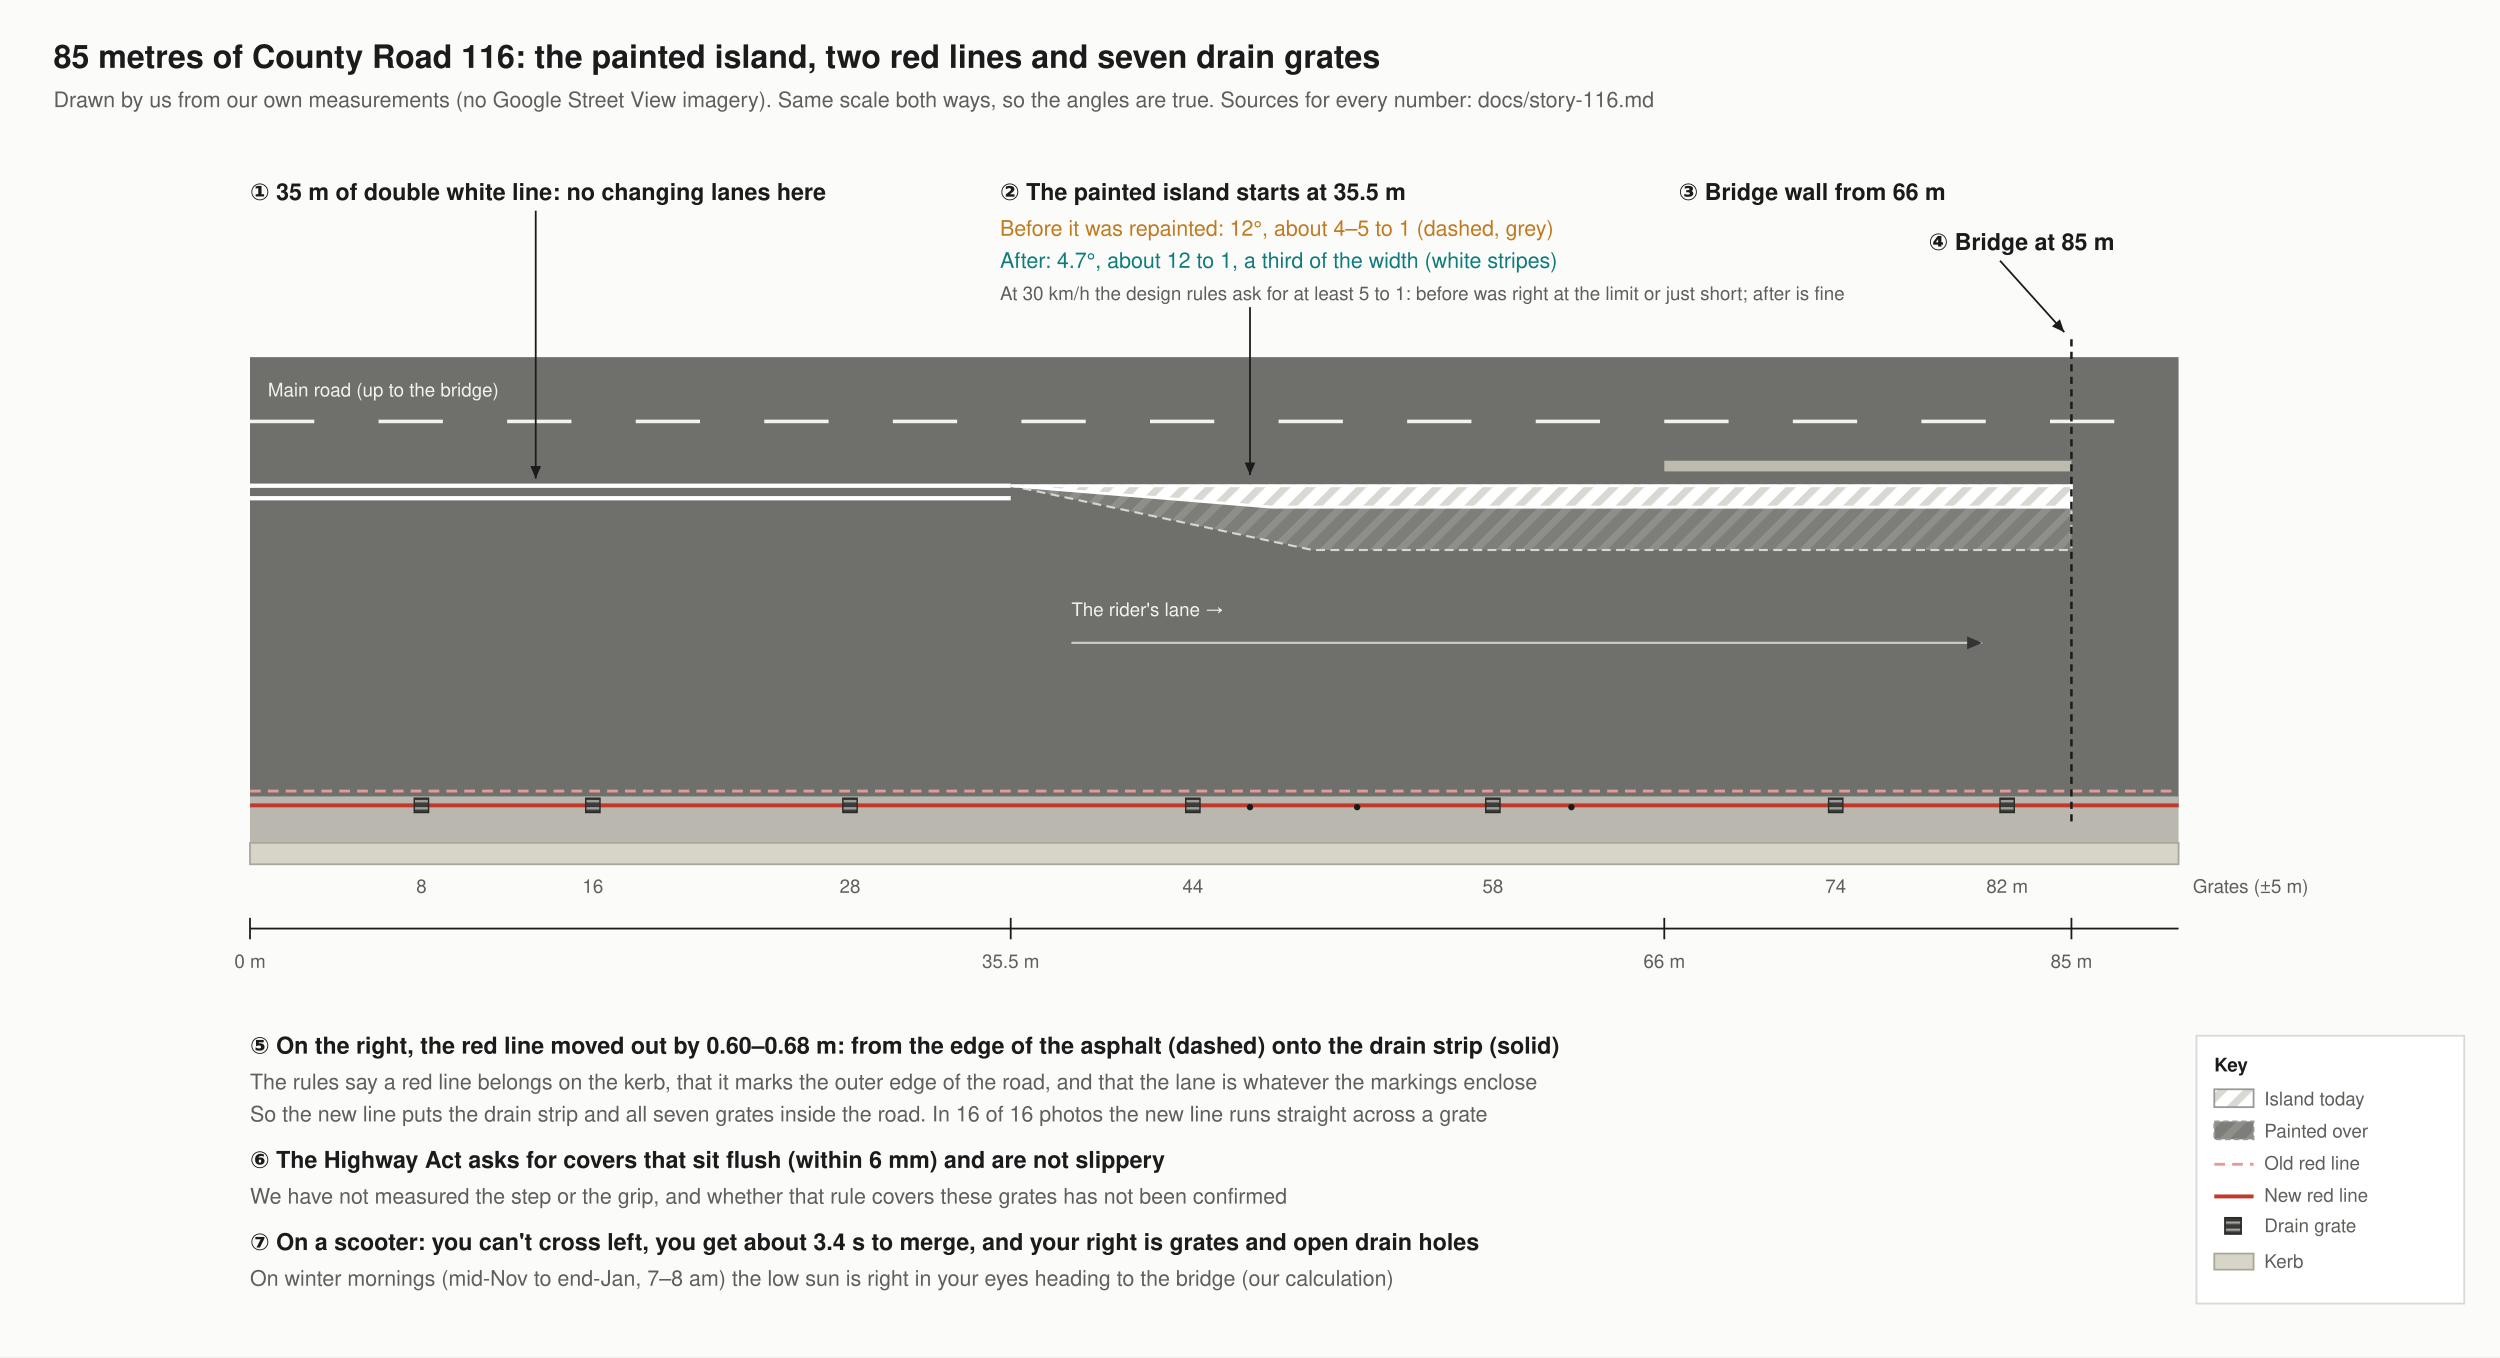
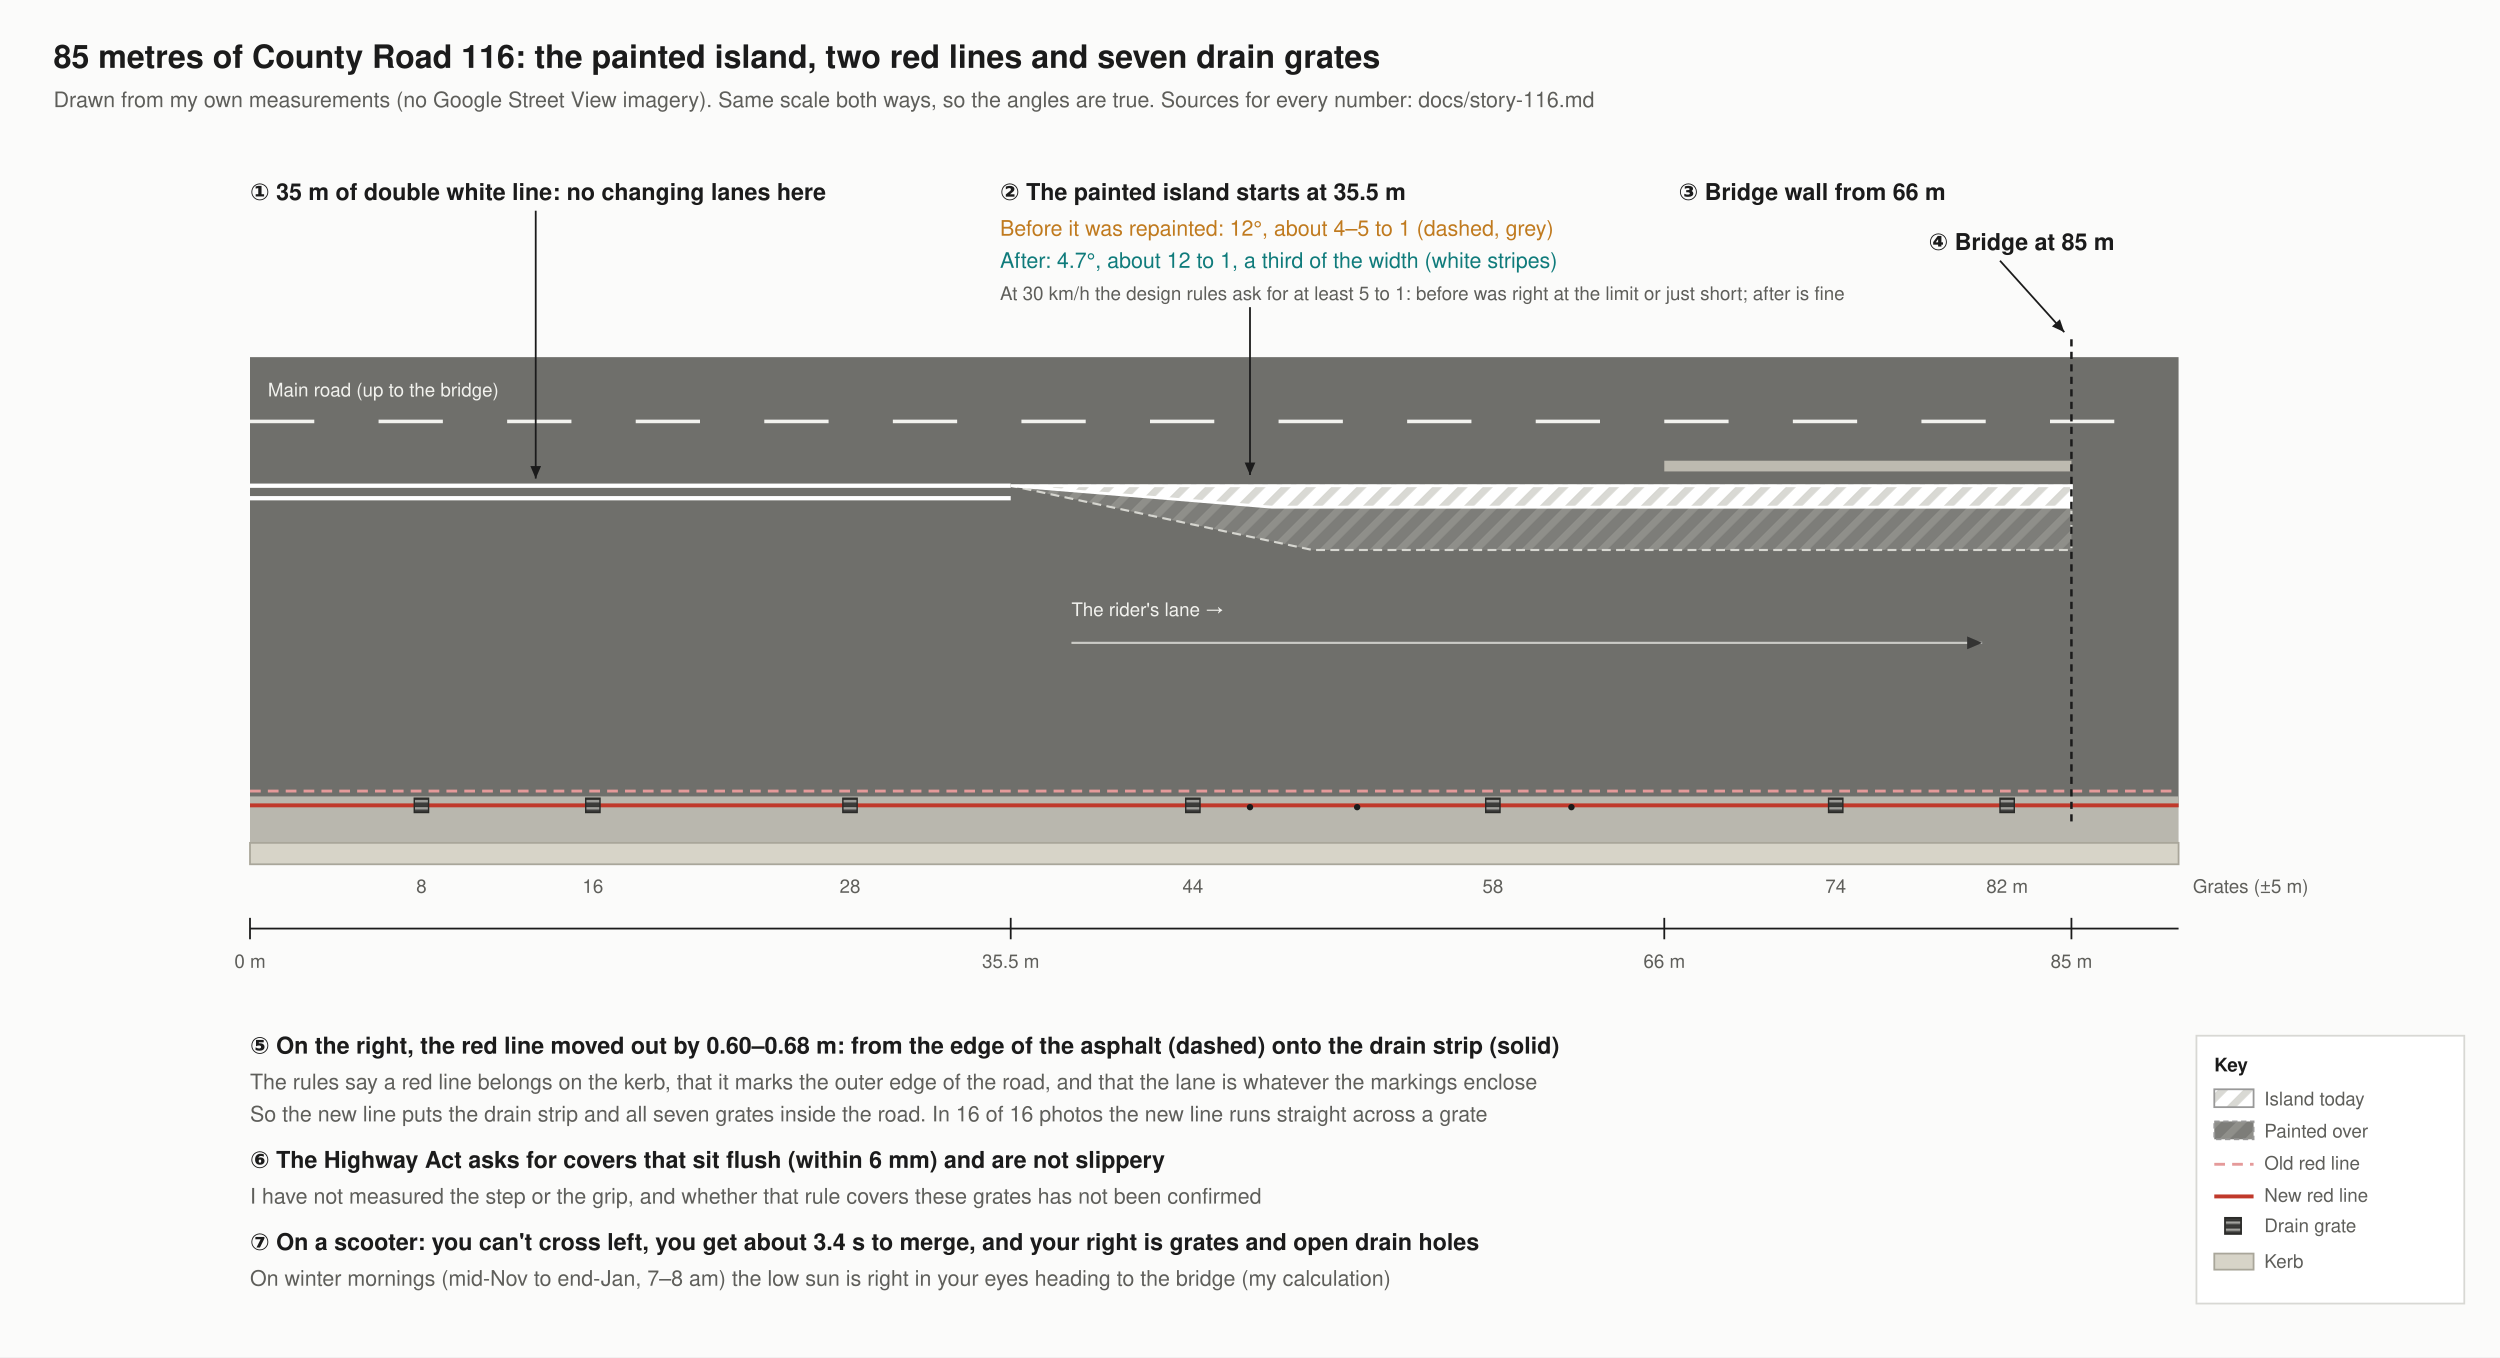
<svg xmlns="http://www.w3.org/2000/svg" viewBox="0 0 1400 760" width="1400" height="760" font-family="PingFang TC, Noto Sans TC, Helvetica, Arial, sans-serif">
  <style>
 .t{fill:#1b1b1b} .m{fill:#5e5e5a}
 .sm{font-size:12px} .xs{font-size:10.5px} .lbl{font-size:13px;font-weight:700} .hd{font-size:18px;font-weight:700}
 .tt{fill:#0f7b7b} .ta{fill:#c07a1e} .tr{fill:#b03a2e}
</style>
  <defs>
    <pattern id="hatch" width="10" height="10" patternUnits="userSpaceOnUse" patternTransform="rotate(45)">
      <rect width="10" height="10" fill="#ffffff" />
      <rect width="4" height="10" fill="#d9d9d4" />
    </pattern>
    <pattern id="ghost" width="10" height="10" patternUnits="userSpaceOnUse" patternTransform="rotate(45)">
      <rect width="10" height="10" fill="#7d7d79" />
      <rect width="4" height="10" fill="#8f8f8a" />
    </pattern>
    <pattern id="grate" width="4" height="4" patternUnits="userSpaceOnUse">
      <rect width="4" height="4" fill="#3b3b39" />
      <rect width="4" height="1.4" fill="#9a9a96" />
    </pattern>
    <marker id="a" markerWidth="8" markerHeight="8" refX="7" refY="3" orient="auto">
      <path d="M0,0 L7,3 L0,6 z" fill="#1b1b1b" />
    </marker>
  </defs>
  <rect width="1400" height="760" fill="#fbfbfa" />
  <text x="30" y="38" class="t hd">85 metres of County Road 116: the painted island, two red lines and seven drain grates</text>
-   <text x="30" y="60" class="m sm">Drawn by us from our own measurements (no Google Street View imagery). Same scale both ways, so the angles are true. Sources for every number: docs/story-116.md</text>
+   <text x="30" y="60" class="m sm">Drawn from my own measurements (no Google Street View imagery). Same scale both ways, so the angles are true. Sources for every number: docs/story-116.md</text>
  <rect x="140" y="200" width="1080" height="252" fill="#6f6f6b" />
  <line x1="140" y1="236" x2="1220" y2="236" stroke="#f2f2ee" stroke-width="2" stroke-dasharray="36 36" />
  <text x="150" y="222" class="xs" fill="#f2f2ee">Main road (up to the bridge)</text>
  <line x1="140" y1="272" x2="566" y2="272" stroke="#ffffff" stroke-width="2.4" />
  <line x1="140" y1="279" x2="566" y2="279" stroke="#ffffff" stroke-width="2.4" />
  <polygon points="566,272 1160,272 1160,308 735,308" fill="url(#ghost)" stroke="#d6d6d0" stroke-width="1.2" stroke-dasharray="5 3" />
  <polygon points="566,272 1160,272 1160,284 712,284" fill="url(#hatch)" stroke="#ffffff" stroke-width="1.6" />
  <text x="600" y="345" class="xs" fill="#f2f2ee">The rider's lane →</text>
  <path d="M600,360 L1110,360" stroke="#f2f2ee" stroke-width="1.2" marker-end="url(#a)" opacity=".7" />
  <rect x="140" y="446" width="1080" height="26" fill="#b9b7ae" />
  <rect x="140" y="472" width="1080" height="12" fill="#d7d4c8" stroke="#a9a69a" stroke-width="1" />
  <line x1="140" y1="443" x2="1220" y2="443" stroke="#e59a9a" stroke-width="1.6" stroke-dasharray="6 4" />
  <line x1="140" y1="451" x2="1220" y2="451" stroke="#c0392b" stroke-width="2.2" />
  <g fill="url(#grate)" stroke="#2a2a28" stroke-width=".8">
    <rect x="232" y="447" width="8" height="8" />
    <rect x="328" y="447" width="8" height="8" />
    <rect x="472" y="447" width="8" height="8" />
    <rect x="664" y="447" width="8" height="8" />
    <rect x="832" y="447" width="8" height="8" />
    <rect x="1024" y="447" width="8" height="8" />
    <rect x="1120" y="447" width="8" height="8" />
  </g>
  <g fill="#1b1b1b">
    <circle cx="700" cy="452" r="1.8" />
    <circle cx="760" cy="452" r="1.8" />
    <circle cx="880" cy="452" r="1.8" />
  </g>
  <rect x="932" y="258" width="228" height="6" fill="#bdbab0" />
  <line x1="1160" y1="190" x2="1160" y2="462" stroke="#1b1b1b" stroke-width="1.4" stroke-dasharray="4 3" />
  <line x1="140" y1="520" x2="1220" y2="520" stroke="#1b1b1b" stroke-width="1" />
  <g class="m xs" text-anchor="middle">
    <line x1="140" y1="514" x2="140" y2="526" stroke="#1b1b1b" />
    <text x="140" y="542">0 m</text>
    <line x1="566" y1="514" x2="566" y2="526" stroke="#1b1b1b" />
    <text x="566" y="542">35.5 m</text>
    <line x1="932" y1="514" x2="932" y2="526" stroke="#1b1b1b" />
    <text x="932" y="542">66 m</text>
    <line x1="1160" y1="514" x2="1160" y2="526" stroke="#1b1b1b" />
    <text x="1160" y="542">85 m</text>
  </g>
  <g class="m xs" text-anchor="middle">
    <text x="236" y="500">8</text>
    <text x="332" y="500">16</text>
    <text x="476" y="500">28</text>
    <text x="668" y="500">44</text>
    <text x="836" y="500">58</text>
    <text x="1028" y="500">74</text>
    <text x="1124" y="500">82 m</text>
  </g>
  <text x="1228" y="500" class="m xs">Grates (±5 m)</text>
  <text x="140" y="112" class="t lbl">① 35 m of double white line: no changing lanes here</text>
  <path d="M300,118 L300,268" stroke="#1b1b1b" stroke-width="1" marker-end="url(#a)" />
  <text x="560" y="112" class="t lbl">② The painted island starts at 35.5 m</text>
  <text x="560" y="132" class="ta sm">Before it was repainted: 12°, about 4–5 to 1 (dashed, grey)</text>
  <text x="560" y="150" class="tt sm">After: 4.7°, about 12 to 1, a third of the width (white stripes)</text>
  <text x="560" y="168" class="m xs">At 30 km/h the design rules ask for at least 5 to 1: before was right at the limit or just short; after is fine</text>
  <path d="M700,172 L700,266" stroke="#1b1b1b" stroke-width="1" marker-end="url(#a)" />
  <text x="940" y="112" class="t lbl">③ Bridge wall from 66 m</text>
  <text x="1080" y="140" class="t lbl">④ Bridge at 85 m</text>
  <path d="M1120,146 L1156,186" stroke="#1b1b1b" stroke-width="1" marker-end="url(#a)" />
  <text x="140" y="590" class="t lbl">⑤ On the right, the red line moved out by 0.60–0.68 m: from the edge of the asphalt (dashed) onto the drain strip (solid)</text>
  <text x="140" y="610" class="m sm">The rules say a red line belongs on the kerb, that it marks the outer edge of the road, and that the lane is whatever the markings enclose</text>
  <text x="140" y="628" class="m sm">So the new line puts the drain strip and all seven grates inside the road. In 16 of 16 photos the new line runs straight across a grate</text>
  <text x="140" y="654" class="t lbl">⑥ The Highway Act asks for covers that sit flush (within 6 mm) and are not slippery</text>
-   <text x="140" y="674" class="m sm">We have not measured the step or the grip, and whether that rule covers these grates has not been confirmed</text>
+   <text x="140" y="674" class="m sm">I have not measured the step or the grip, and whether that rule covers these grates has not been confirmed</text>
  <text x="140" y="700" class="t lbl">⑦ On a scooter: you can't cross left, you get about 3.4 s to merge, and your right is grates and open drain holes</text>
-   <text x="140" y="720" class="m sm">On winter mornings (mid-Nov to end-Jan, 7–8 am) the low sun is right in your eyes heading to the bridge (our calculation)</text>
+   <text x="140" y="720" class="m sm">On winter mornings (mid-Nov to end-Jan, 7–8 am) the low sun is right in your eyes heading to the bridge (my calculation)</text>
  <g transform="translate(1230,580)">
    <rect x="0" y="0" width="150" height="150" fill="#ffffff" stroke="#d8d8d4" />
    <text x="10" y="20" class="t xs" font-weight="700">Key</text>
    <rect x="10" y="30" width="22" height="10" fill="url(#hatch)" stroke="#999" />
    <text x="38" y="39" class="m xs">Island today</text>
    <rect x="10" y="48" width="22" height="10" fill="url(#ghost)" stroke="#999" stroke-dasharray="3 2" />
    <text x="38" y="57" class="m xs">Painted over</text>
    <line x1="10" y1="72" x2="32" y2="72" stroke="#e59a9a" stroke-width="1.6" stroke-dasharray="6 4" />
    <text x="38" y="75" class="m xs">Old red line</text>
    <line x1="10" y1="90" x2="32" y2="90" stroke="#c0392b" stroke-width="2.2" />
    <text x="38" y="93" class="m xs">New red line</text>
    <rect x="16" y="102" width="9" height="9" fill="url(#grate)" stroke="#2a2a28" />
    <text x="38" y="110" class="m xs">Drain grate</text>
    <rect x="10" y="122" width="22" height="9" fill="#d7d4c8" stroke="#a9a69a" />
    <text x="38" y="130" class="m xs">Kerb</text>
  </g>
</svg>
